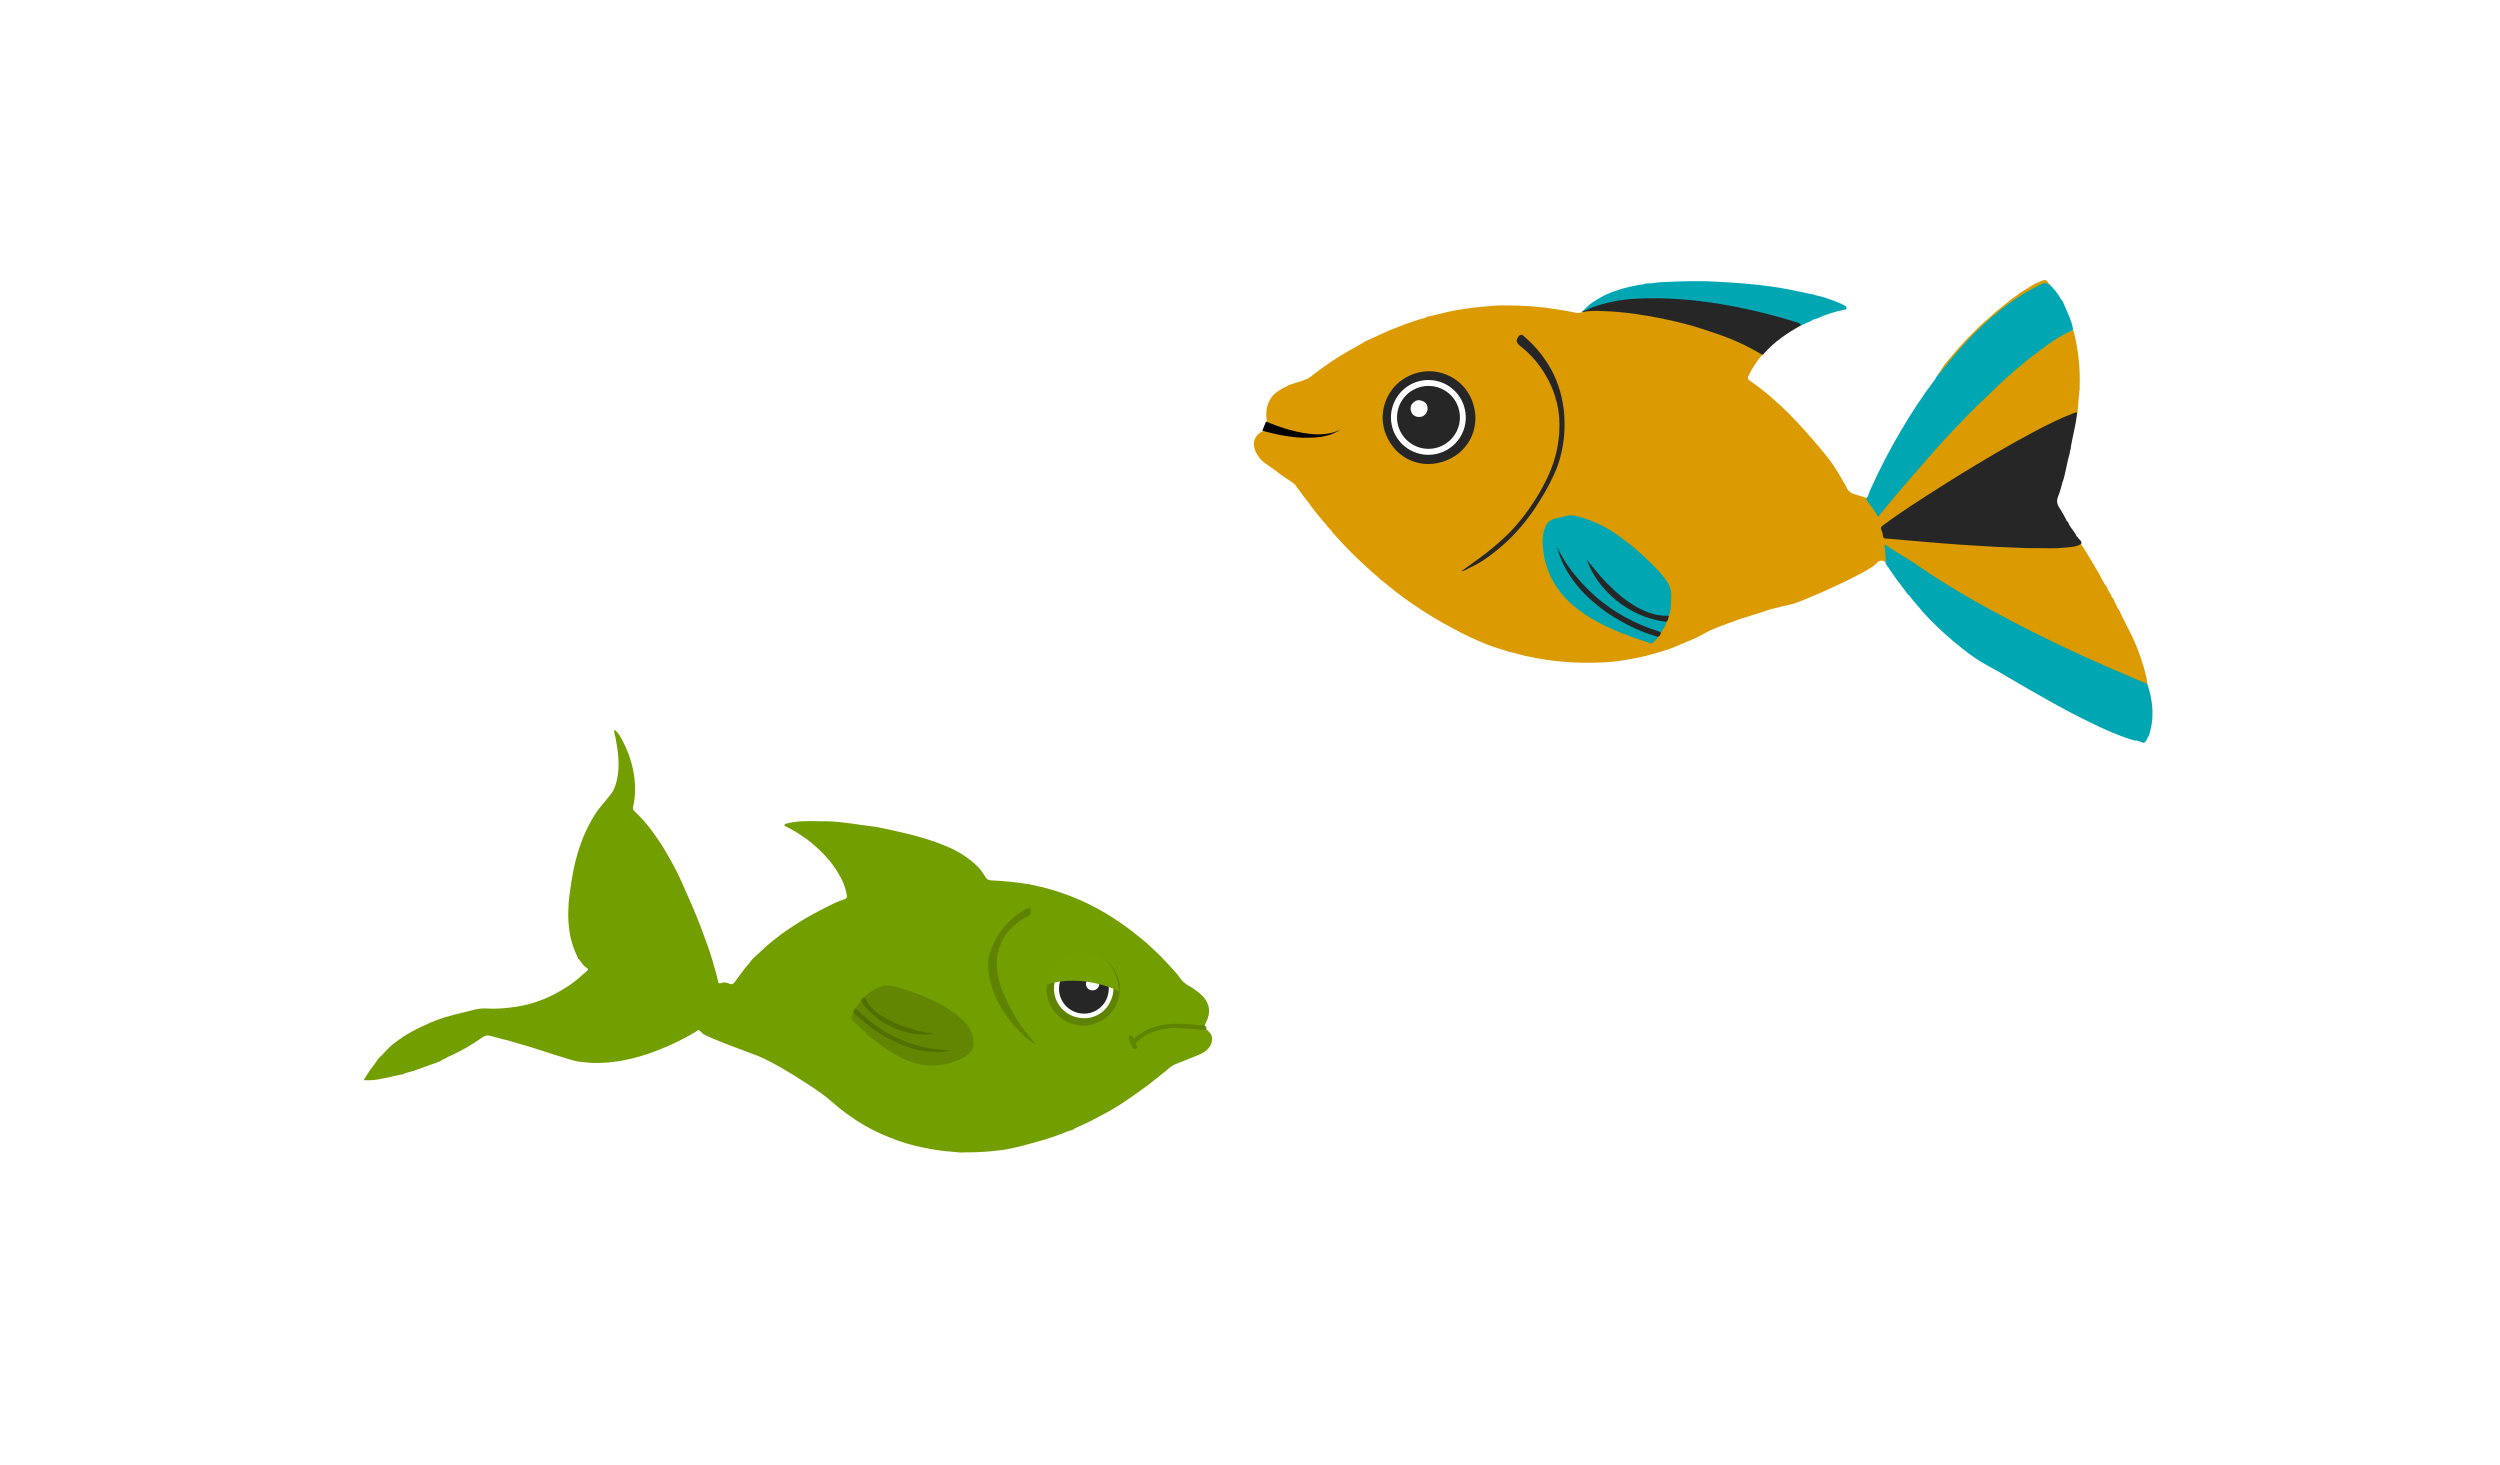
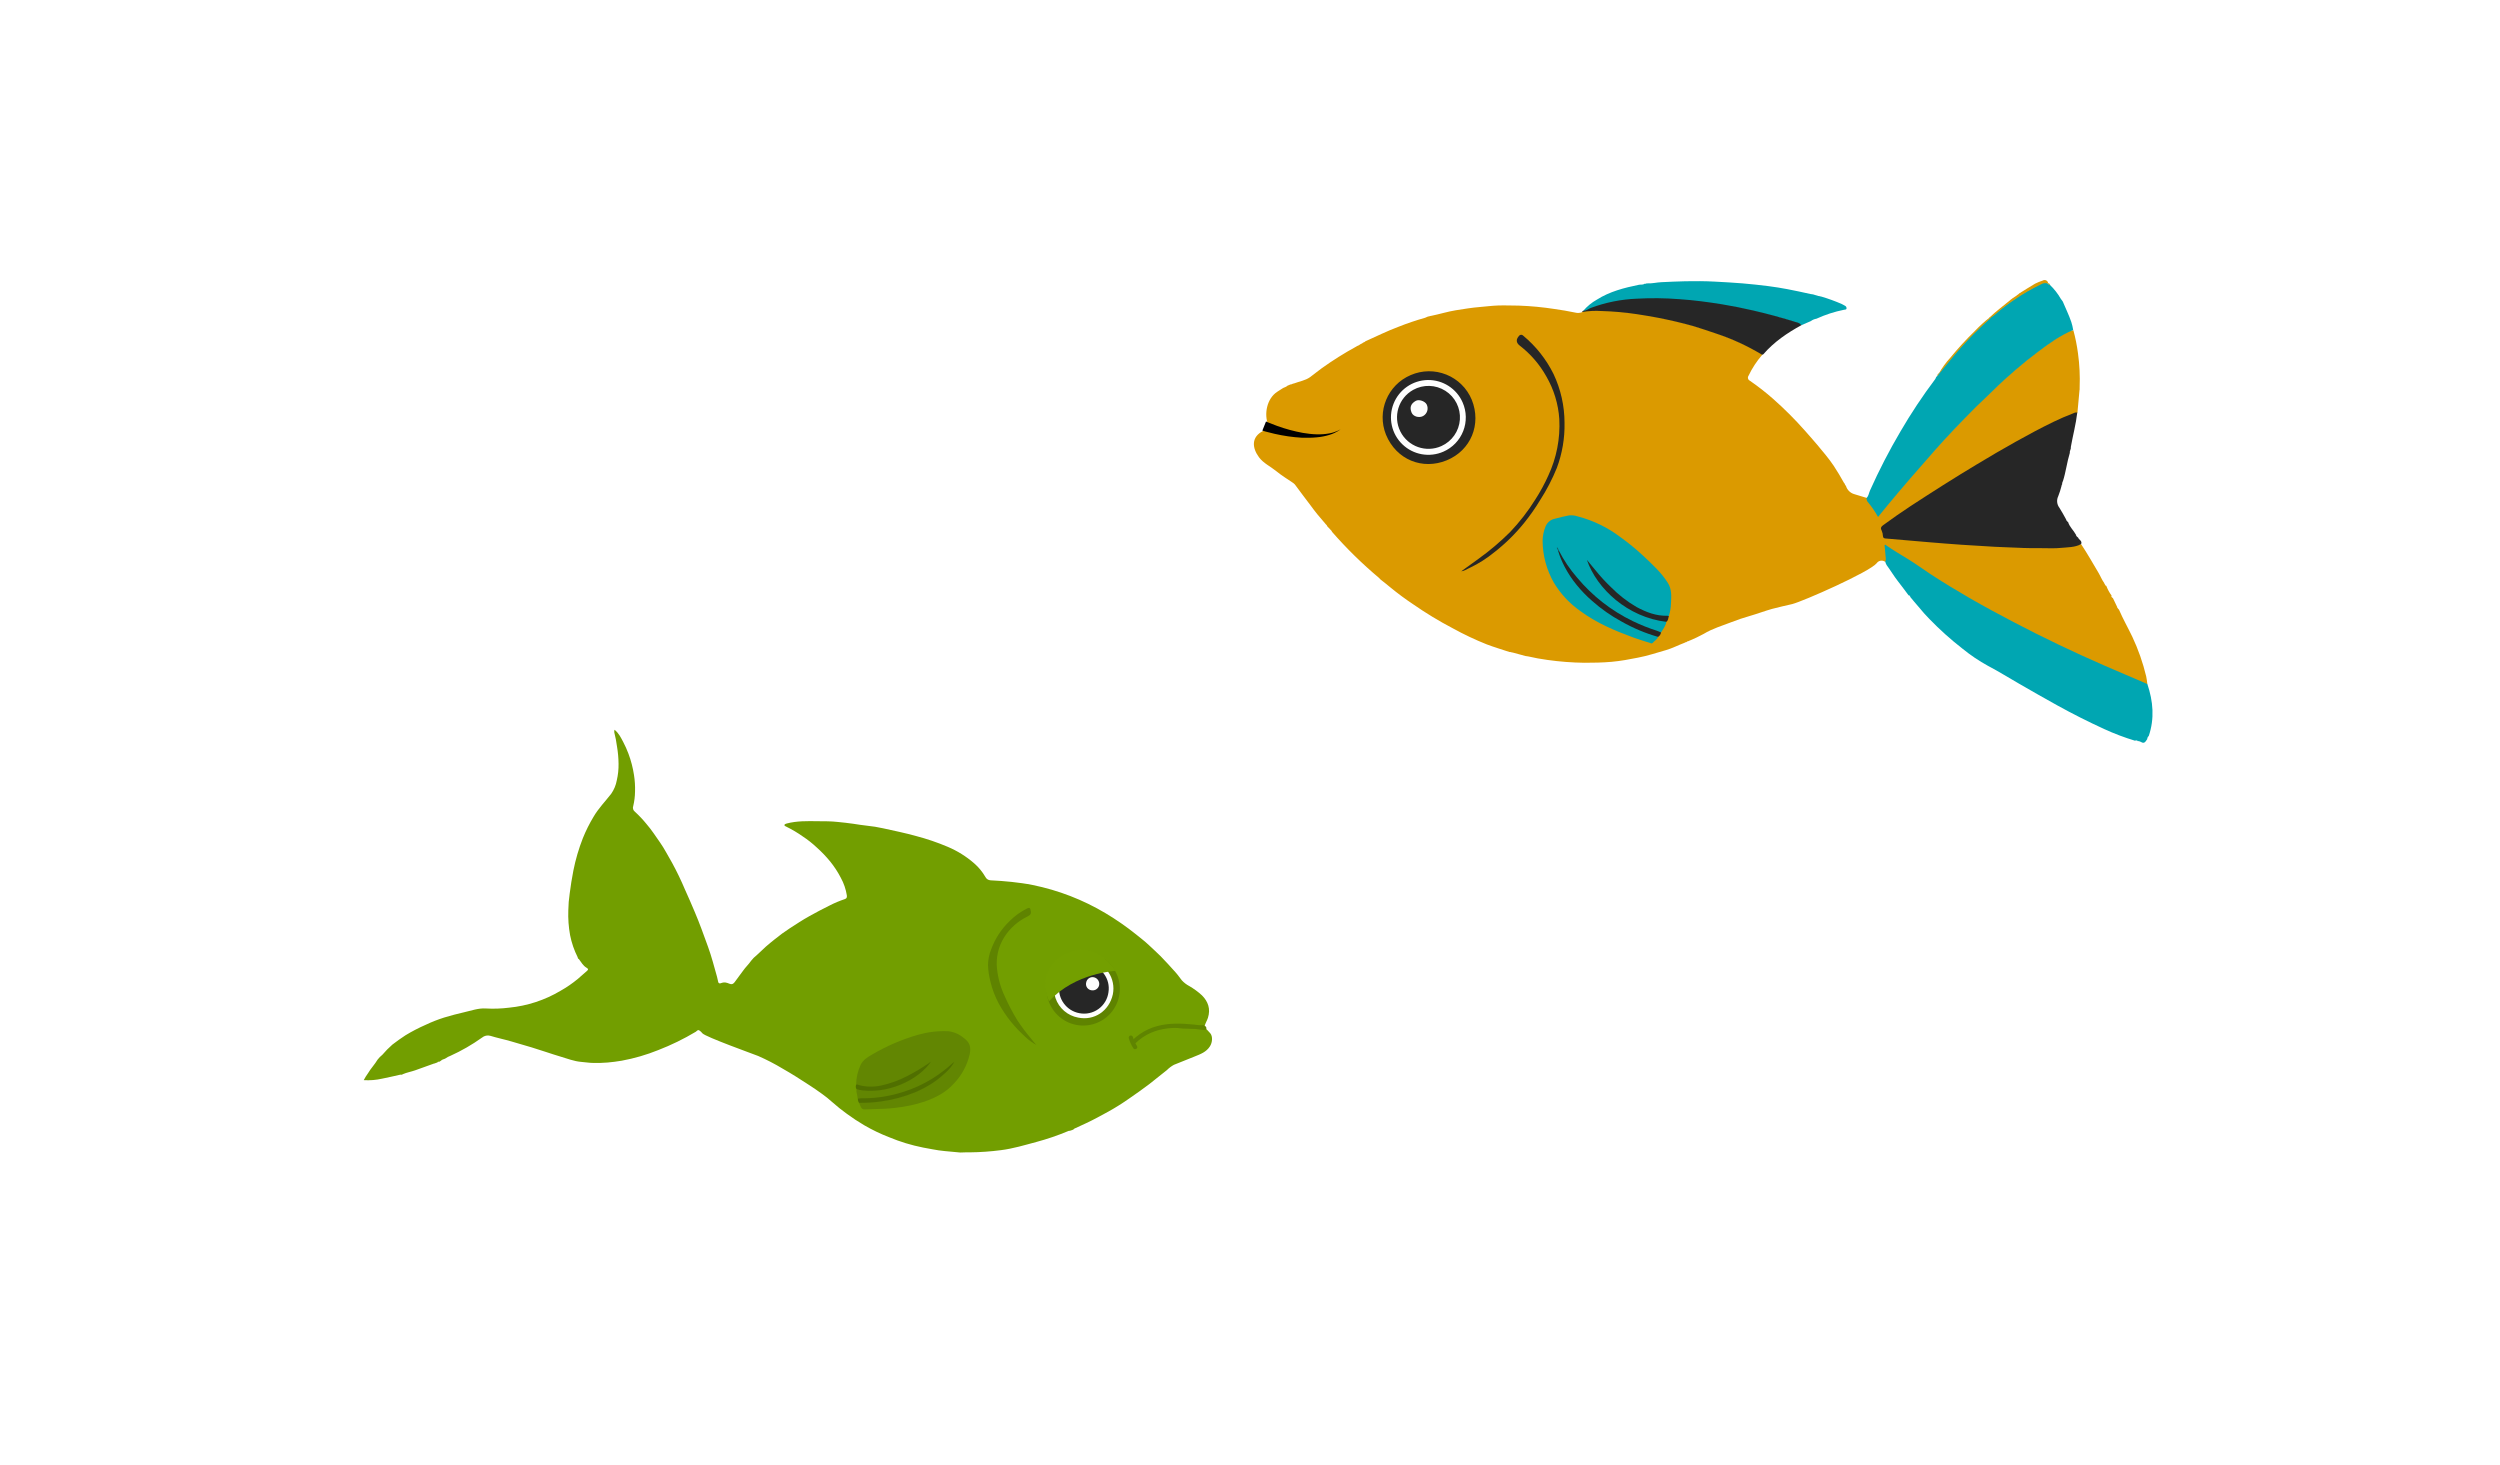
<svg xmlns="http://www.w3.org/2000/svg" id="Layer_1" data-name="Layer 1" width="1024" height="600" viewBox="0 0 1024 600">
  <defs>
    <style>
      .cls-1 {
        fill: #db9a00;
      }

      .cls-2 {
        fill: #262626;
      }

      .cls-3 {
        fill: #00a6b2;
      }

      .cls-4 {
        fill: #da9b03;
      }

      .cls-5 {
        fill: #2a2825;
      }

      .cls-6 {
        fill: #d79d0b;
      }

      .cls-7 {
        fill: #bda93c;
      }

      .cls-8 {
        fill: #fefefe;
      }

      .cls-9 {
        fill: #ae9f2b;
      }

      .cls-10 {
        fill: #17595e;
      }

      .cls-11 {
        fill: #fdfdfd;
      }

      .cls-12 {
        fill: #729e00;
      }

      .cls-13 {
        fill: #5f8400;
      }

      .cls-14 {
        fill: #5f8300;
      }

      .cls-15 {
        fill: #739f00;
      }

      .cls-16 {
        fill: #628602;
      }

      .cls-17 {
        fill: #506f00;
      }
    </style>
  </defs>
  <g>
    <g>
      <path class="cls-1" d="M759.57,202.42a5,5,0,0,1-3.48-3.42v0c-.45-.3-.38-.94-.81-1.25-1.32-2.38-2.72-4.73-4.22-7-2-3-4.39-5.73-6.68-8.52-1.64-2-3.42-3.88-5.09-5.84a149.85,149.85,0,0,0-12.91-12.92,100.38,100.38,0,0,0-9.67-7.55,1.36,1.36,0,0,1-.52-2,37.35,37.35,0,0,1,5.59-8.54c0-.46-.35-.65-.68-.83-1.17-.64-2.27-1.4-3.47-2a131.88,131.88,0,0,0-15.77-6.58,184.4,184.4,0,0,0-18.61-5.28,151.82,151.82,0,0,0-17.85-2.93,81,81,0,0,0-15.23-.6,3.24,3.24,0,0,0-2.1.69,4.52,4.52,0,0,1-2.88.18c-2.8-.56-5.61-1.09-8.44-1.46a123.07,123.07,0,0,0-14.63-1.39c-2.84,0-5.68-.15-8.51-.05-2.45.08-4.89.41-7.34.61-3.34.27-6.65.81-10,1.35s-6.74,1.62-10.14,2.3c-.4,0-.76.28-1.18.24a8.52,8.52,0,0,1-1.23.53,110,110,0,0,0-11,3.73c-4.58,1.71-9,3.91-13.45,5.9-.32.44-.94.39-1.27.81l-.94.48c-.42.47-1.09.5-1.56.89a136.83,136.83,0,0,0-14.15,8.89c-1.63,1.14-3.13,2.47-4.75,3.62-2,1.41-4.4,1.74-6.61,2.59-.53,0-.92.46-1.45.41l-1.22.52c-.55.59-1.38.65-2,1.08s-1.43.91-2.13,1.37c-4.29,2.76-5.57,9.21-3.67,13.77a19.83,19.83,0,0,0,4.06,2,53.5,53.5,0,0,0,13.29,2.44,29.55,29.55,0,0,1-9.26-1.06c-2.65-.74-5.37-1.24-7.82-2.56a.68.68,0,0,0-.55,0,4.7,4.7,0,0,1-1.85,1.46c-5,2.52-4.52,7-1.69,10.82,1.82,2.44,4.66,3.71,7,5.62s4.69,3.31,7.06,4.94a4,4,0,0,1,1,1.07c2,2.67,3.95,5.35,6,8a94.83,94.83,0,0,0,6.08,7.53c.23.38.71.58.79,1.07l1.15,1.22c.25.36.71.57.8,1.05a174.52,174.52,0,0,0,19.24,18.87,3.48,3.48,0,0,1,.62.65c1.37,1.1,2.78,2.16,4.12,3.31a115,115,0,0,0,9.25,6.85,152.05,152.05,0,0,0,16.21,9.83A123.84,123.84,0,0,0,609,263.95c3,1.14,6.16,2.07,9.24,3.1.48-.06.9.22,1.36.23l5.31,1.44a5,5,0,0,1,1,.14c2.64.6,5.3,1.11,8,1.46a119.21,119.21,0,0,0,15,1.15c3.75,0,7.5-.06,11.22-.39s7.19-1,10.76-1.7c3.89-.73,7.65-2,11.45-3.08,2.64-.75,5.06-2.05,7.61-3a7.63,7.63,0,0,0,2.08-.88,62.06,62.06,0,0,0,5.82-2.79c3.59-2.18,7.59-3.34,11.45-4.84q3.66-1.43,7.44-2.5c3-.86,6-2,9-2.86,2.76-.76,5.58-1.33,8.35-2,4.53-1.16,31.63-13.12,34.6-16.74a2.43,2.43,0,0,1,3.49-.55c.76-.34.62-1,.51-1.6-.28-1.5-.05-3-.35-4.78,3.54,2.41,7.1,4.33,10.43,6.58,2.44,1.65,4.84,3.36,7.3,5,6.25,4.08,12.65,7.93,19.14,11.63,5.55,3.16,11.2,6.16,16.86,9.11,4.14,2.16,11,5.52,15.24,7.5,5.19,2.43,10.34,4.94,15.57,7.29,6.64,3,13.36,5.76,20,8.73.83.37,1.65,1,2.68.66-.15-1.07-.22-2.17-.48-3.21a83.74,83.74,0,0,0-5.68-16.22c-1.79-3.74-3.85-7.34-5.48-11.15a13.36,13.36,0,0,1-.77-1.15L865.46,245a2,2,0,0,1-.57-1.07,16.64,16.64,0,0,1-2.12-3.89c-.28-.39-.53-.8-.84-1.17-1-1.33-1.56-2.87-2.4-4.28-2.33-3.92-4.57-7.88-7.09-11.68a1.77,1.77,0,0,0-1.11.14,19.2,19.2,0,0,1-4.92.91c-4.1.33-8.22.39-12.33.31-6.42-.12-12.84-.35-19.26-.74-4.69-.29-9.39-.6-14.08-.91-4-.26-8-.7-12-1-4.18-.32-8.36-.64-12.53-1-4.34-.43-4.19-.11-5.1-3.39a1.47,1.47,0,0,1,.55-1.74c1.57-1.31,3.27-2.45,4.94-3.62,3.26-2.29,6.63-4.43,9.92-6.68,3.88-2.65,8-4.89,11.87-7.59,3-2.08,6.24-3.69,9.27-5.67q5.84-3.82,12-7.12c3.68-2,7.26-4.13,10.94-6.1,4.1-2.19,8.28-4.22,12.42-6.34,2.55-1.31,5.3-2.08,7.89-3.27l.85-9.26c.14-.38,0-.77.06-1.15a79.07,79.07,0,0,0-.68-14,72.34,72.34,0,0,0-1.89-9.43,11.49,11.49,0,0,0-5.2,2.12,140.62,140.62,0,0,0-11.62,8.17q-5.79,4.53-11.22,9.45c-6.8,6.16-13.29,12.64-19.62,19.28-7.25,7.6-14.22,15.45-21.06,23.43-3.49,4.08-7,8.17-10.3,12.4-.82,1-.91,1-1.53-.1-1.19-2.14-2.64-3.86-3.89-6Z" />
      <path class="cls-2" d="M852.43,222.86c-2.54,1.39-5.39,1.27-8.13,1.55s-5.23.12-7.85.12c-3.5,0-7,0-10.49-.2-2.94-.17-5.88-.17-8.82-.36-4.52-.3-9-.52-13.56-.83s-9.17-.69-13.75-1.07c-5.86-.49-11.72-1-17.57-1.51-.61-.05-.91-.27-1-.93a6.35,6.35,0,0,0-.54-2.34c-.57-1.05-.21-1.57.64-2.19,3.66-2.67,7.36-5.27,11.15-7.76,4.41-2.91,8.88-5.73,13.33-8.58s9.07-5.64,13.63-8.41q8-4.85,16.15-9.41c5.12-2.86,10.28-5.63,15.56-8.19,2.55-1.23,5.13-2.34,7.76-3.35.6-.23,1.19-.64,1.91-.39-.55,4.78-1.82,9.42-2.65,14.15.16.82-.54,1.49-.39,2.3-1.18,3.82-1.61,7.83-2.84,11.64a4.36,4.36,0,0,1-.56,1.91,35.52,35.52,0,0,1-1.36,4.25,4.51,4.51,0,0,0,.48,4.72c1,1.52,1.81,3.13,2.71,4.71.29.37.52.79.85,1.14.6,2,2.23,3.37,3.19,5.15.38.31.49.84.88,1.14C851.43,221.09,853,221.5,852.43,222.86Z" />
      <path class="cls-3" d="M772.19,230.08a2.28,2.28,0,0,0,.23-1.34c-.19-1.63-.32-3.27-.45-4.91,0-.2-.2-.46.08-.64s.41.1.59.22c2.89,2,5.95,3.81,9,5.67s5.92,4,8.89,5.94c5.24,3.47,10.64,6.69,16.08,9.86,6,3.47,12,6.7,18.11,9.9S836.85,261,843,263.94s12.57,5.9,18.94,8.67c5.86,2.55,11.74,5,17.62,7.57,2.38,7.06,3,14.16.55,21.34-.45.31-.26.94-.65,1.28-.61.86-1.07,2-2.48,1.13-.87-.05-1.64-.62-2.53-.55a97.08,97.08,0,0,1-12.56-4.76c-6.55-3-13-6.25-19.27-9.72-5.19-2.85-10.32-5.83-15.46-8.77-4.29-2.45-8.46-5.09-12.85-7.38a70,70,0,0,1-10.52-7.09,129.45,129.45,0,0,1-13.45-12.07c-1.54-1.6-3.06-3.23-4.46-5-1.12-1.38-2.38-2.67-3.46-4.1-.27-.18-.37-.53-.68-.67-1.47-1.94-2.9-3.91-4.4-5.82-1.65-2.11-3-4.42-4.59-6.56A6.15,6.15,0,0,1,772.19,230.08Z" />
      <path class="cls-3" d="M849.18,135.19c-5.25,2.15-9.78,5.45-14.29,8.82q-4.75,3.55-9.22,7.41c-3.19,2.75-6.33,5.55-9.31,8.53-2.28,2.29-4.7,4.44-7,6.72q-4.64,4.65-9.16,9.41-3.74,3.94-7.35,8Q787.6,190,782.42,196c-3.13,3.62-6.22,7.29-9.3,11-1.29,1.53-2.53,3.1-3.87,4.75a38.72,38.72,0,0,0-4.33-6.29c-.38-.45-.25-1-.43-1.44.92-.84,1-2.11,1.48-3.15a243,243,0,0,1,12.46-24.14,218.24,218.24,0,0,1,14.23-21.44c.31-.4.27-1,.85-1.25a10.5,10.5,0,0,0,.75-1.1A98.66,98.66,0,0,1,803.11,142c3.09-3.45,6.41-6.68,9.78-9.87.79-.75,1.72-1.33,2.44-2.15a134.46,134.46,0,0,1,11.1-8.41c3.18-2.11,6.54-3.83,9.88-5.63a2.22,2.22,0,0,1,2.05-.14,8.59,8.59,0,0,1,1.4,1,25.15,25.15,0,0,1,4.31,5.54c.3.37.55.78.84,1.16,1.16,2.78,2.5,5.49,3.48,8.35A20.05,20.05,0,0,1,849.18,135.19Z" />
      <path class="cls-3" d="M741.73,131.52l-3.85,1.66A79.33,79.33,0,0,0,726,129.42c-5.13-1.33-10.29-2.6-15.51-3.52s-10.66-1.81-16-2.4a145.11,145.11,0,0,0-21-.91,84.85,84.85,0,0,0-15.66,1.93,62.86,62.86,0,0,0-7.82,2.64c-.49.18-1,.46-1.48.12a20.54,20.54,0,0,1,5.57-4.56c5.25-3.33,11.18-4.84,17.19-6.07.77-.16,1.62.1,2.31-.43.41.17.75-.23,1.14-.15,1.95.11,3.84-.41,5.78-.49,3.29-.14,6.58-.32,9.87-.38,4-.07,8-.07,12,.15,3.75.21,7.51.4,11.25.71,3.58.3,7.15.69,10.71,1.14,2.6.33,5.19.75,7.77,1.24,3.18.6,6.33,1.3,9.5,2a4.51,4.51,0,0,0,1,.14l2.14.65c.48,0,.92.25,1.4.29a73.26,73.26,0,0,1,8.22,3,11.87,11.87,0,0,1,1.32.71,1.16,1.16,0,0,1,.65,1.12c-.08.55-.63.45-1.08.54a51.27,51.27,0,0,0-11.26,3.66A5,5,0,0,0,741.73,131.52Z" />
      <path class="cls-2" d="M648.41,127.28c1.23.07,2.15-.74,3.19-1.16a61.07,61.07,0,0,1,18.86-3.78,130,130,0,0,1,17.38.2c5.93.4,11.81,1.18,17.67,2.13,4.18.68,8.34,1.53,12.48,2.48,6,1.38,12,3,17.84,4.85a3.49,3.49,0,0,1,2.06,1.18c-5.82,3.17-11.24,6.85-15.61,11.91-.11.13-.33.16-.5.23a92.75,92.75,0,0,0-19-8.74c-3-1-6.08-2.08-9.17-3-4.81-1.36-9.67-2.48-14.57-3.44-2.86-.56-5.73-1-8.61-1.46A119.69,119.69,0,0,0,656,127.4a34.77,34.77,0,0,0-8,.41C648,127.49,648.39,127.53,648.41,127.28Z" />
      <path class="cls-4" d="M838.22,116a3.19,3.19,0,0,0-2.12.42,80.88,80.88,0,0,0-11.25,6.53,62.69,62.69,0,0,0-7.58,5.84,18.31,18.31,0,0,1-1.84,1.33c-.12.15-.27.28-.47.18s-.14-.2,0-.32c2.63-2.53,5.57-4.68,8.37-7,.32-.37.8-.55,1.13-.9l1.52-1c.31-.35.79-.49,1.07-.88,2.17-1.33,4.3-2.71,6.51-4a22,22,0,0,1,3.15-1.29,1.46,1.46,0,0,1,2.19,1C838.67,116.12,838.44,115.93,838.22,116Z" />
      <path class="cls-5" d="M519.53,174.18c.47-.16.81.14,1.18.34,3.85,2,8,2.81,12.3,3.36,1.62.21,3.24.36,4.91.47-1.55,1.84-13.78-.38-18.68-3.34Z" />
      <path class="cls-6" d="M815,130c.08.33.32.12.49.14-1.42,1.34-2.85,2.67-4.26,4a131.74,131.74,0,0,0-10.41,11c-2.18,2.62-4.33,5.25-6.49,7.88l-.15-.07a33.68,33.68,0,0,1,4.65-6.42,132.94,132.94,0,0,1,10.1-11A56.89,56.89,0,0,1,815,130Z" />
      <path class="cls-7" d="M838.22,116l.66,0c.58,0,.75.36.88.8C839.11,116.78,838.79,116.13,838.22,116Z" />
      <path class="cls-8" d="M874.47,303.38c.94-.25,1.69.38,2.53.55C876.08,304.1,875.31,303.55,874.47,303.38Z" />
      <path class="cls-8" d="M690,263.28l2.08-.88A2.59,2.59,0,0,1,690,263.28Z" />
      <path class="cls-8" d="M844.41,199l.56-1.91A1.91,1.91,0,0,1,844.41,199Z" />
      <path class="cls-8" d="M851.15,220.09c-.58-.16-.68-.69-.88-1.14A1.3,1.3,0,0,1,851.15,220.09Z" />
      <path class="cls-8" d="M865.46,245c-.38-.26-.78-.5-.57-1.07A1.73,1.73,0,0,1,865.46,245Z" />
      <path class="cls-8" d="M867.95,249.59c-.51-.21-.64-.68-.77-1.15A1.33,1.33,0,0,1,867.95,249.59Z" />
      <path class="cls-8" d="M847.08,213.8a2.14,2.14,0,0,1-.85-1.14A1.37,1.37,0,0,1,847.08,213.8Z" />
      <path class="cls-8" d="M862.77,240c-.54-.21-.65-.71-.84-1.17A1.29,1.29,0,0,1,862.77,240Z" />
      <path class="cls-8" d="M879.48,302.8c.25-.41.06-1,.65-1.28C879.93,302,880,302.53,879.48,302.8Z" />
      <path class="cls-8" d="M781.76,243.84a.75.75,0,0,1,.68.67C781.8,244.71,782,244.06,781.76,243.84Z" />
      <path class="cls-9" d="M794.12,152.9l.15.07a1.08,1.08,0,0,1-.77,1A1.31,1.31,0,0,1,794.12,152.9Z" />
      <path class="cls-3" d="M679.14,260.88c-.4,1.13-1.52,1.62-2.23,2.48-.3.36-.69.16-1.05,0-2.24-.73-4.52-1.38-6.73-2.19-7.7-2.82-15.22-6-21.87-10.92a38.2,38.2,0,0,1-10.79-11.57,35,35,0,0,1-4.62-17.17,16.19,16.19,0,0,1,1.2-5.86,5.25,5.25,0,0,1,4-3.22c1.87-.5,3.75-1,5.68-1.33a8.68,8.68,0,0,1,3.58.44,49.46,49.46,0,0,1,17.24,8.34,96.31,96.31,0,0,1,9.57,7.82c3.59,3.41,7.31,6.72,10,11,1.67,2.61,1.48,5.44,1.32,8.28a18.38,18.38,0,0,1-.9,5.38,7.81,7.81,0,0,1-4.09,0A32.3,32.3,0,0,1,666,246.23a85.91,85.91,0,0,1-9.49-8.62c-2-2.09-3.77-4.39-5.63-6.61a2.64,2.64,0,0,1-.42-.79,42.8,42.8,0,0,0,4.79,8.17,41.23,41.23,0,0,0,18.18,13.76,29.4,29.4,0,0,0,7.4,1.94,2.4,2.4,0,0,1,1.7.62c-.23,1.71-1.37,3-2.17,4.39a28.26,28.26,0,0,1-6.07-1.88,76.11,76.11,0,0,1-12.18-6.12A65.75,65.75,0,0,1,644.23,235a43.47,43.47,0,0,1-5.37-8.17c-.18-.39-.26-.81-.45-1.19s-.23-.48-.25-.6a3.14,3.14,0,0,1,.19.49,50,50,0,0,0,6.27,11.92c5.44,7.44,12.53,12.88,20.57,17.21a67.92,67.92,0,0,0,12.93,5.54A1.37,1.37,0,0,1,679.14,260.88Z" />
      <path class="cls-2" d="M577.83,153.63a18.92,18.92,0,0,1,25,10.1c4.06,10.07-.35,20.78-10.31,24.84-9.8,4-20.57-.18-24.83-10.54A18.88,18.88,0,0,1,577.83,153.63Z" />
      <path class="cls-2" d="M598.53,234c2.45-1.78,4.72-3.4,7-5.06a106.64,106.64,0,0,0,13-11,82.55,82.55,0,0,0,10.33-13.34,74.1,74.1,0,0,0,5.33-9.81,48.73,48.73,0,0,0,4.5-23.17,40.09,40.09,0,0,0-5.3-17.41,41.42,41.42,0,0,0-10.87-12.62c-1.54-1.17-1.65-2.54-.34-4a1.08,1.08,0,0,1,1.72-.1,48.09,48.09,0,0,1,12.43,15.71,46.74,46.74,0,0,1,4.5,20,49.88,49.88,0,0,1-3.13,18.42,79.53,79.53,0,0,1-6.85,13.2,83.65,83.65,0,0,1-6.56,9.37,74.4,74.4,0,0,1-12.21,12,48.81,48.81,0,0,1-9.87,6.3C601,233,600,233.84,598.53,234Z" />
      <path class="cls-2" d="M638.49,225.49A55.54,55.54,0,0,0,646,236.61a68.32,68.32,0,0,0,22.87,17.84,77.43,77.43,0,0,0,10.07,4c.49.16.95.41,1.42.62a2.57,2.57,0,0,1-1.2,1.8,67.84,67.84,0,0,1-15.08-6.35,63.69,63.69,0,0,1-11.94-8.38,52.18,52.18,0,0,1-6.28-6.47,43.78,43.78,0,0,1-5-7.55,36.32,36.32,0,0,1-2.69-6.59Q638.3,225.3,638.49,225.49Z" />
      <path class="cls-2" d="M682.51,254.7c-15.74-1.86-28.41-13.43-32.52-25.36,1.17,1.44,2.4,2.84,3.55,4.28a69.48,69.48,0,0,0,6.36,6.92,49.79,49.79,0,0,0,10.41,8.08c4,2.15,8.09,3.74,12.7,3.59a2.12,2.12,0,0,1,.55.13C683.28,253.16,683.38,254.15,682.51,254.7Z" />
      <path class="cls-10" d="M638.49,225.49l-.32.06c0-.48-.69-.78-.39-1.42A3.2,3.2,0,0,1,638.49,225.49Z" />
      <path class="cls-8" d="M591.22,185a15.32,15.32,0,1,1,7.89-20.13A15.28,15.28,0,0,1,591.22,185Z" />
      <path class="cls-2" d="M578.81,159.71a12.89,12.89,0,1,1,11.59,23,12.89,12.89,0,0,1-11.59-23Z" />
      <path class="cls-11" d="M582.89,170.42c-1.63.86-4,.23-4.69-1.39-.87-2.07-.4-3.65,1.7-4.84,1.3-.74,3.77.13,4.46,1.46A3.58,3.58,0,0,1,582.89,170.42Z" />
    </g>
    <path d="M518.56,172.64s.41.19,1.21.53,1.93.78,3.33,1.28a65.73,65.73,0,0,0,10.49,2.85c1,.16,2,.31,2.92.41s1.93.18,2.85.19a23.78,23.78,0,0,0,5.05-.37,15,15,0,0,0,2-.5,13.39,13.39,0,0,0,1.47-.56c.41-.17.7-.35.91-.46l.32-.17-.3.21c-.2.13-.47.35-.86.57a13.67,13.67,0,0,1-1.42.75,15.44,15.44,0,0,1-2,.76,24.71,24.71,0,0,1-5.16,1c-1,.11-2,.15-3,.17s-2,0-3.07,0a68.4,68.4,0,0,1-11.2-1.6c-1.51-.34-2.76-.66-3.64-.91s-1.4-.41-1.4-.41Z" />
  </g>
  <g>
    <g>
      <g>
        <path class="cls-12" d="M393.32,472.07c-2.15-.2-4.3-.43-6.45-.6-1.66-.13-3.3-.43-4.93-.72-1.28-.23-2.56-.45-3.84-.71a73.24,73.24,0,0,1-13.95-4.25A71.89,71.89,0,0,1,354,460.91a82.87,82.87,0,0,1-7.07-4.65,74,74,0,0,1-6-4.8,47.11,47.11,0,0,0-4.32-3.47c-1.77-1.33-3.64-2.53-5.49-3.75-3.43-2.26-6.9-4.45-10.47-6.48a87.4,87.4,0,0,0-10.12-5.24c-1.77-.72-21.54-7.79-22.84-9.29a4.59,4.59,0,0,0-1.27-1.18c-.7-.38-1,.31-1.43.56a100.74,100.74,0,0,1-15.38,7.51,77.3,77.3,0,0,1-14.94,4.34c-1.92.31-3.84.6-5.79.75a55.64,55.64,0,0,1-5.8.17c-1.66,0-3.3-.3-4.94-.42-3-.24-5.79-1.36-8.63-2.2-3.93-1.16-7.79-2.57-11.72-3.74-2.78-.83-5.57-1.63-8.34-2.45s-5.78-1.42-8.61-2.3a3.72,3.72,0,0,0-3.41.74,76.67,76.67,0,0,1-13,7.48,7.16,7.16,0,0,0-1.89,1c-.61.42-1.45.39-1.95,1-.38.16-.66.64-1.18.35-.14.48-.62.39-.94.57s-.46.19-.71.22l-7.68,2.76c-1.66.59-3.42.88-5.05,1.58a1.09,1.09,0,0,1-1,.2c-2.47.55-4.94,1.15-7.43,1.63a26.74,26.74,0,0,1-7.62.63,23,23,0,0,1,1.72-2.78c1.18-2,2.81-3.68,4-5.68a11.87,11.87,0,0,1,1.9-1.92,40.27,40.27,0,0,1,4.12-4.18c1.74-1.32,3.5-2.63,5.36-3.81a69.3,69.3,0,0,1,8.24-4.28,58.64,58.64,0,0,1,7.62-3c2.72-.81,5.47-1.56,8.24-2.18s5.78-1.73,8.78-1.53a52.08,52.08,0,0,0,9.58-.33,50.81,50.81,0,0,0,21-6.88,48.29,48.29,0,0,0,7.08-4.85c1.27-1.07,2.5-2.18,3.75-3.28.56-.49.8-.82-.13-1.35-1.39-.8-2.17-2.26-3.12-3.52a.79.79,0,0,1-.49-.74,35.28,35.28,0,0,1-3.12-9.07,47.08,47.08,0,0,1-.73-10.19,52.15,52.15,0,0,1,.56-6.83c.42-3.17.88-6.33,1.52-9.48a77.8,77.8,0,0,1,3.89-13.26,62,62,0,0,1,4.38-8.76c2-3.44,4.8-6.28,7.22-9.4a14,14,0,0,0,2.29-5.51,27.86,27.86,0,0,0,.72-6.79,44.65,44.65,0,0,0-.64-7.08,46.15,46.15,0,0,0-1.1-5.71,3.54,3.54,0,0,1,.07-1.14c1.75,1.35,2.62,3.22,3.57,5a41.91,41.91,0,0,1,2.18,4.88,43.6,43.6,0,0,1,2.24,8.64,36.09,36.09,0,0,1,.43,6.81,26.81,26.81,0,0,1-.73,5.89,2.05,2.05,0,0,0,.72,2.4,47,47,0,0,1,4.71,5c2.07,2.37,3.73,5,5.55,7.57s3.28,5.55,4.93,8.32a120,120,0,0,1,5.27,10.94c1.4,3,2.68,6.11,4,9.17,2,4.67,3.7,9.48,5.44,14.27,1.46,4,2.52,8.17,3.69,12.29a19.67,19.67,0,0,1,.46,2,.74.74,0,0,0,1.12.63c3.21-1.26,4,2.06,5.91-.78,1-1.48,2.17-2.84,3.17-4.3s2.32-2.64,3.31-4.1a12.61,12.61,0,0,1,2.27-2.27c1.29-1.12,2.46-2.37,3.74-3.5s2.49-2.08,3.74-3.09a69.74,69.74,0,0,1,6.14-4.48c2.62-1.67,5.2-3.41,7.94-4.92s5.48-3,8.3-4.37a44.67,44.67,0,0,1,6.28-2.64c.83-.25.87-.85.79-1.54a22.1,22.1,0,0,0-2.45-7.16,39.49,39.49,0,0,0-4.33-6.65,51.38,51.38,0,0,0-5.6-5.84,42.09,42.09,0,0,0-5.69-4.48,47.67,47.67,0,0,0-6.75-4c-.35-.15-.79-.35-.74-.67s.51-.5.92-.61c4.19-1.1,8.46-1,12.74-.94,2.75,0,5.52,0,8.26.31,2.08.2,4.16.44,6.23.73,1.9.26,3.78.63,5.69.8a54.85,54.85,0,0,1,6.57,1.06c4.52,1,9,1.91,13.49,3.16a93.86,93.86,0,0,1,12.95,4.41A40.44,40.44,0,0,1,399,353.6a22.07,22.07,0,0,1,4.57,5.52,2.51,2.51,0,0,0,2.16,1.46c2.88.15,5.77.33,8.64.65s5.78.69,8.62,1.27a95.29,95.29,0,0,1,29.84,11.55,110.58,110.58,0,0,1,12.49,8.67c1.78,1.45,3.62,2.84,5.28,4.41s3.24,3,4.79,4.53c2.08,2.09,4,4.29,6,6.48,1,1.08,1.79,2.29,2.7,3.42a11.42,11.42,0,0,0,3,2.31,28.82,28.82,0,0,1,5.23,3.83c2.54,2.55,3.6,5.59,2.45,9.21-.38,1.19-1.08,2.22-1.37,3.43a5.25,5.25,0,0,0-2,.14,32.28,32.28,0,0,1-12.4-.55,20.69,20.69,0,0,0,7.58,1,29.83,29.83,0,0,0,6.19-.4.54.54,0,0,1,.59.21c.79.83,1.64,1.61,2.37,2.49,1.09,1.32.86,3.75-.11,5.3-1.48,2.38-3.89,3.24-6.27,4.2-2.83,1.15-5.68,2.26-8.51,3.42a12.81,12.81,0,0,0-2.88,2.16c-2.42,1.92-4.8,3.87-7.24,5.76-2.63,2-5.37,3.92-8.1,5.81A94.94,94.94,0,0,1,454,455.3c-3,1.63-6,3.31-9.06,4.73l-4.89,2.26c-.45.61-1.2.6-1.81.88a1.51,1.51,0,0,0-.92.21,101.09,101.09,0,0,1-12.79,4.36c-4.82,1.29-9.6,2.75-14.58,3.37a106.34,106.34,0,0,1-12.64.89C396,472,394.66,472,393.32,472.07Z" />
        <path class="cls-13" d="M493.39,420.81a31,31,0,0,1-7,.5,18.81,18.81,0,0,1-7.89-1.3.58.58,0,0,1-.41-.44c2.33.31,4.61.78,6.93.92a22,22,0,0,0,7.53-.57c.52-.15.65.11.84.43C493.7,420.52,493.32,420.65,493.39,420.81Z" />
        <path class="cls-14" d="M445.94,390.24c8.63,1.11,13.7,9.45,12.61,16.75a15,15,0,1,1-12.61-16.75Z" />
        <path class="cls-14" d="M424.46,428a22.19,22.19,0,0,1-4.52-3.32c-.92-.88-1.87-1.73-2.75-2.65-1.06-1.12-2.09-2.28-3.07-3.47a49.66,49.66,0,0,1-5.06-7.57,37.43,37.43,0,0,1-3.37-8.86,31.78,31.78,0,0,1-1-6.85,17.45,17.45,0,0,1,1.28-6.39,30.58,30.58,0,0,1,7.56-11.61,27.14,27.14,0,0,1,7.31-5.25c.79-.37,1.16-.07,1.3.69,0,.07,0,.15,0,.22.4,1.27-.1,1.88-1.3,2.47a23.07,23.07,0,0,0-9.51,8.47,20.17,20.17,0,0,0-2.95,12.94,35.08,35.08,0,0,0,3.18,11.29,82.53,82.53,0,0,0,5.13,9.77,76.73,76.73,0,0,0,5.48,7.35C422.9,426.21,423.69,427.11,424.46,428Z" />
        <path class="cls-8" d="M455.82,407.28c-1.52,6.86-7.64,10.88-14.2,9.53a12.08,12.08,0,1,1,4.9-23.65A12,12,0,0,1,455.82,407.28Z" />
        <path class="cls-2" d="M442.12,415a10.19,10.19,0,0,1-8.28-11.23A10.08,10.08,0,0,1,445.9,395a10,10,0,0,1,8.13,11.4A10.06,10.06,0,0,1,442.12,415Z" />
        <path class="cls-11" d="M444.9,402.42a2.65,2.65,0,0,1,3.25-2.11,2.8,2.8,0,0,1,2.06,3.2,2.7,2.7,0,0,1-3.05,2.12A2.57,2.57,0,0,1,444.9,402.42Z" />
      </g>
      <path class="cls-13" d="M493.3,420.18c-10.83-1.42-21.1-2.19-29.52,5.94-.81.78.43,2,1.24,1.24,8.06-7.78,18.06-6.77,28.29-5.43,1.11.15,1.1-1.6,0-1.75Z" />
      <path class="cls-13" d="M462.35,425.25a15.18,15.18,0,0,0,1.85,4.1c.61.94,2.12.07,1.51-.88a13.53,13.53,0,0,1-1.67-3.69.87.87,0,0,0-1.69.46Z" />
    </g>
-     <path class="cls-15" d="M458.41,406s-14.89-7.59-29.91-2.64c0,0,.74-13.95,15.13-13.57S458.41,406,458.41,406Z" />
+     <path class="cls-15" d="M457,397.66s-16.7.76-27.31,12.48c0,0-6.25-12.49,6.45-19.27S457,397.66,457,397.66Z" />
    <g>
-       <path class="cls-16" d="M353.88,408.5a19.87,19.87,0,0,1,7.2-4.51c2.1-.7,4.19-.18,6.22.37a81.55,81.55,0,0,1,19.1,7.63,38.47,38.47,0,0,1,9.67,7.65,11.58,11.58,0,0,1,2.53,6.19c.54,3.15-.26,4.93-2.94,6.7a25.57,25.57,0,0,1-13.3,3.89c-4.73.21-9.13-1.2-13.36-3.22a58.24,58.24,0,0,1-10.38-6.71c-2.43-1.86-4.6-4-6.82-6.07-.83-.78-1.69-1.52-2.48-2.33a1.53,1.53,0,0,1-.43-1.86c.23-.54.44-1.09.66-1.64.53-.08.8.34,1.11.64a58.85,58.85,0,0,0,13.15,9.83,42.6,42.6,0,0,0,17,5.45,32.49,32.49,0,0,0,7.09-.13,42.25,42.25,0,0,1-12.22-1.81A55.29,55.29,0,0,1,357,419.19a56.2,56.2,0,0,1-6.08-5.37,1.54,1.54,0,0,1-.57-.8c.53-.75,1.09-1.47,1.57-2.26a2.24,2.24,0,0,1,.77-.76,10,10,0,0,1,2.37,2.6,27.11,27.11,0,0,0,5.78,5.17,31.4,31.4,0,0,0,9.6,4.58,32.5,32.5,0,0,0,7.24,1.14,26.29,26.29,0,0,0,3.82.06,28,28,0,0,1-5-.91,57.3,57.3,0,0,1-12.25-4.35c-4-2.07-7.58-4.66-9.88-8.68A4.31,4.31,0,0,1,353.88,408.5Z" />
-       <path class="cls-17" d="M350.37,413a12.79,12.79,0,0,1,2.13,1.93A53.59,53.59,0,0,0,365.13,424,51.86,51.86,0,0,0,378,428.83a56,56,0,0,0,10,1.33,4.76,4.76,0,0,1,1.07.14,17.89,17.89,0,0,1-6.19.6,40.1,40.1,0,0,1-6.53-.79,49.22,49.22,0,0,1-7.43-2.3,57.12,57.12,0,0,1-12.39-7.12,60.34,60.34,0,0,1-6.95-6.11A2.91,2.91,0,0,1,350.37,413Z" />
-       <path class="cls-17" d="M353.88,408.5c.56.06.61.64.79,1A19.37,19.37,0,0,0,361,416a42.43,42.43,0,0,0,10.34,4.79,77.63,77.63,0,0,0,11,2.68c-8.76,1.69-22.71-2.88-29.63-13.48C352.76,409.24,353.32,408.87,353.88,408.5Z" />
+       <path class="cls-16" d="M350.66,444.35a19.87,19.87,0,0,1,1.9-8.28c1-2,2.84-3.09,4.66-4.14a81.55,81.55,0,0,1,18.9-8.11,38.47,38.47,0,0,1,12.24-1.43,11.58,11.58,0,0,1,6.17,2.59c2.61,1.85,3.3,3.67,2.66,6.81A25.57,25.57,0,0,1,390.54,444c-3.19,3.5-7.3,5.6-11.72,7.17a58.24,58.24,0,0,1-12.09,2.6c-3,.4-6.07.44-9.11.53-1.14,0-2.27.12-3.41.11a1.53,1.53,0,0,1-1.62-1c-.22-.55-.46-1.09-.7-1.63.32-.43.8-.33,1.23-.33a58.85,58.85,0,0,0,16.25-2.35,42.6,42.6,0,0,0,15.91-8.2,32.49,32.49,0,0,0,4.92-5.11,42.25,42.25,0,0,1-9.92,7.37,55.29,55.29,0,0,1-19.85,6.58,56.2,56.2,0,0,1-8.1.5,1.54,1.54,0,0,1-1-.17c-.16-.9-.27-1.82-.49-2.7a2.24,2.24,0,0,1,0-1.08,10,10,0,0,1,3.51.16,27.11,27.11,0,0,0,7.74-.43,31.4,31.4,0,0,0,10-3.55,32.5,32.5,0,0,0,5.92-4.31,26.29,26.29,0,0,0,2.75-2.66,28,28,0,0,1-4.17,2.88,57.3,57.3,0,0,1-11.74,5.58c-4.3,1.37-8.65,2.06-13.13.84A4.31,4.31,0,0,1,350.66,444.35Z" />
+       <path class="cls-17" d="M351.38,450a12.79,12.79,0,0,1,2.87-.14,53.59,53.59,0,0,0,15.36-2.5,51.86,51.86,0,0,0,12.47-5.69,56,56,0,0,0,8-6.11,4.76,4.76,0,0,1,.85-.65,17.89,17.89,0,0,1-4,4.8,40.1,40.1,0,0,1-5.18,4.06,49.22,49.22,0,0,1-6.88,3.63,57.12,57.12,0,0,1-13.79,3.73,60.34,60.34,0,0,1-9.23.6A2.91,2.91,0,0,1,351.38,450Z" />
+       <path class="cls-17" d="M350.66,444.35c.44-.35.89,0,1.24.12a19.37,19.37,0,0,0,9.11.14,42.43,42.43,0,0,0,10.7-3.92,77.63,77.63,0,0,0,9.66-5.87c-5,7.39-18.09,14-30.48,11.42A2,2,0,0,1,350.66,444.35Z" />
    </g>
  </g>
</svg>
